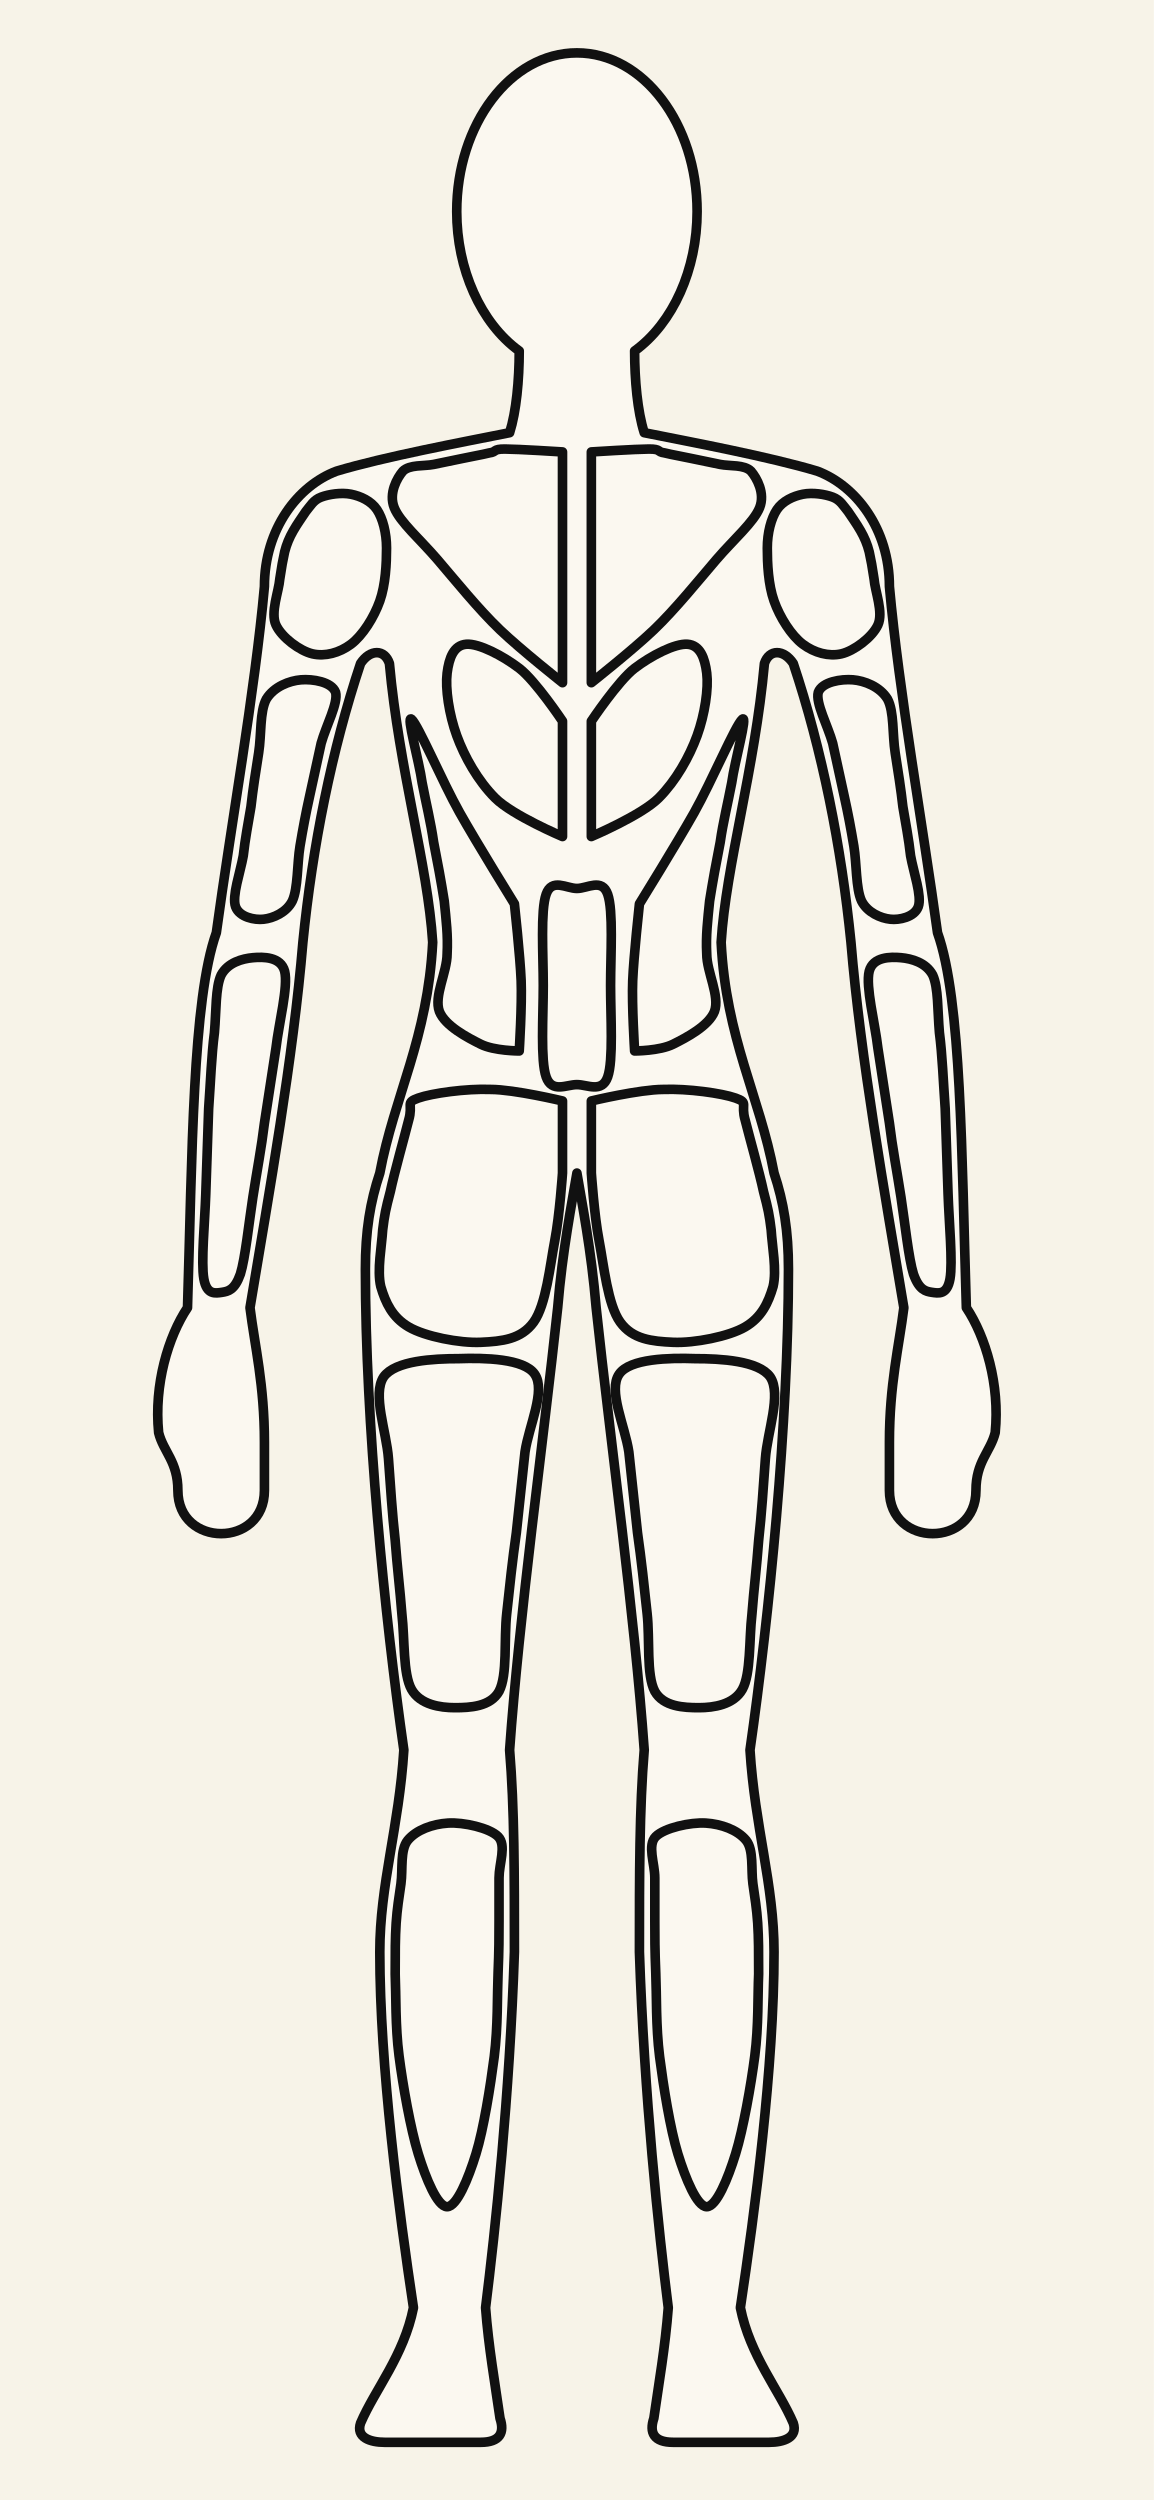
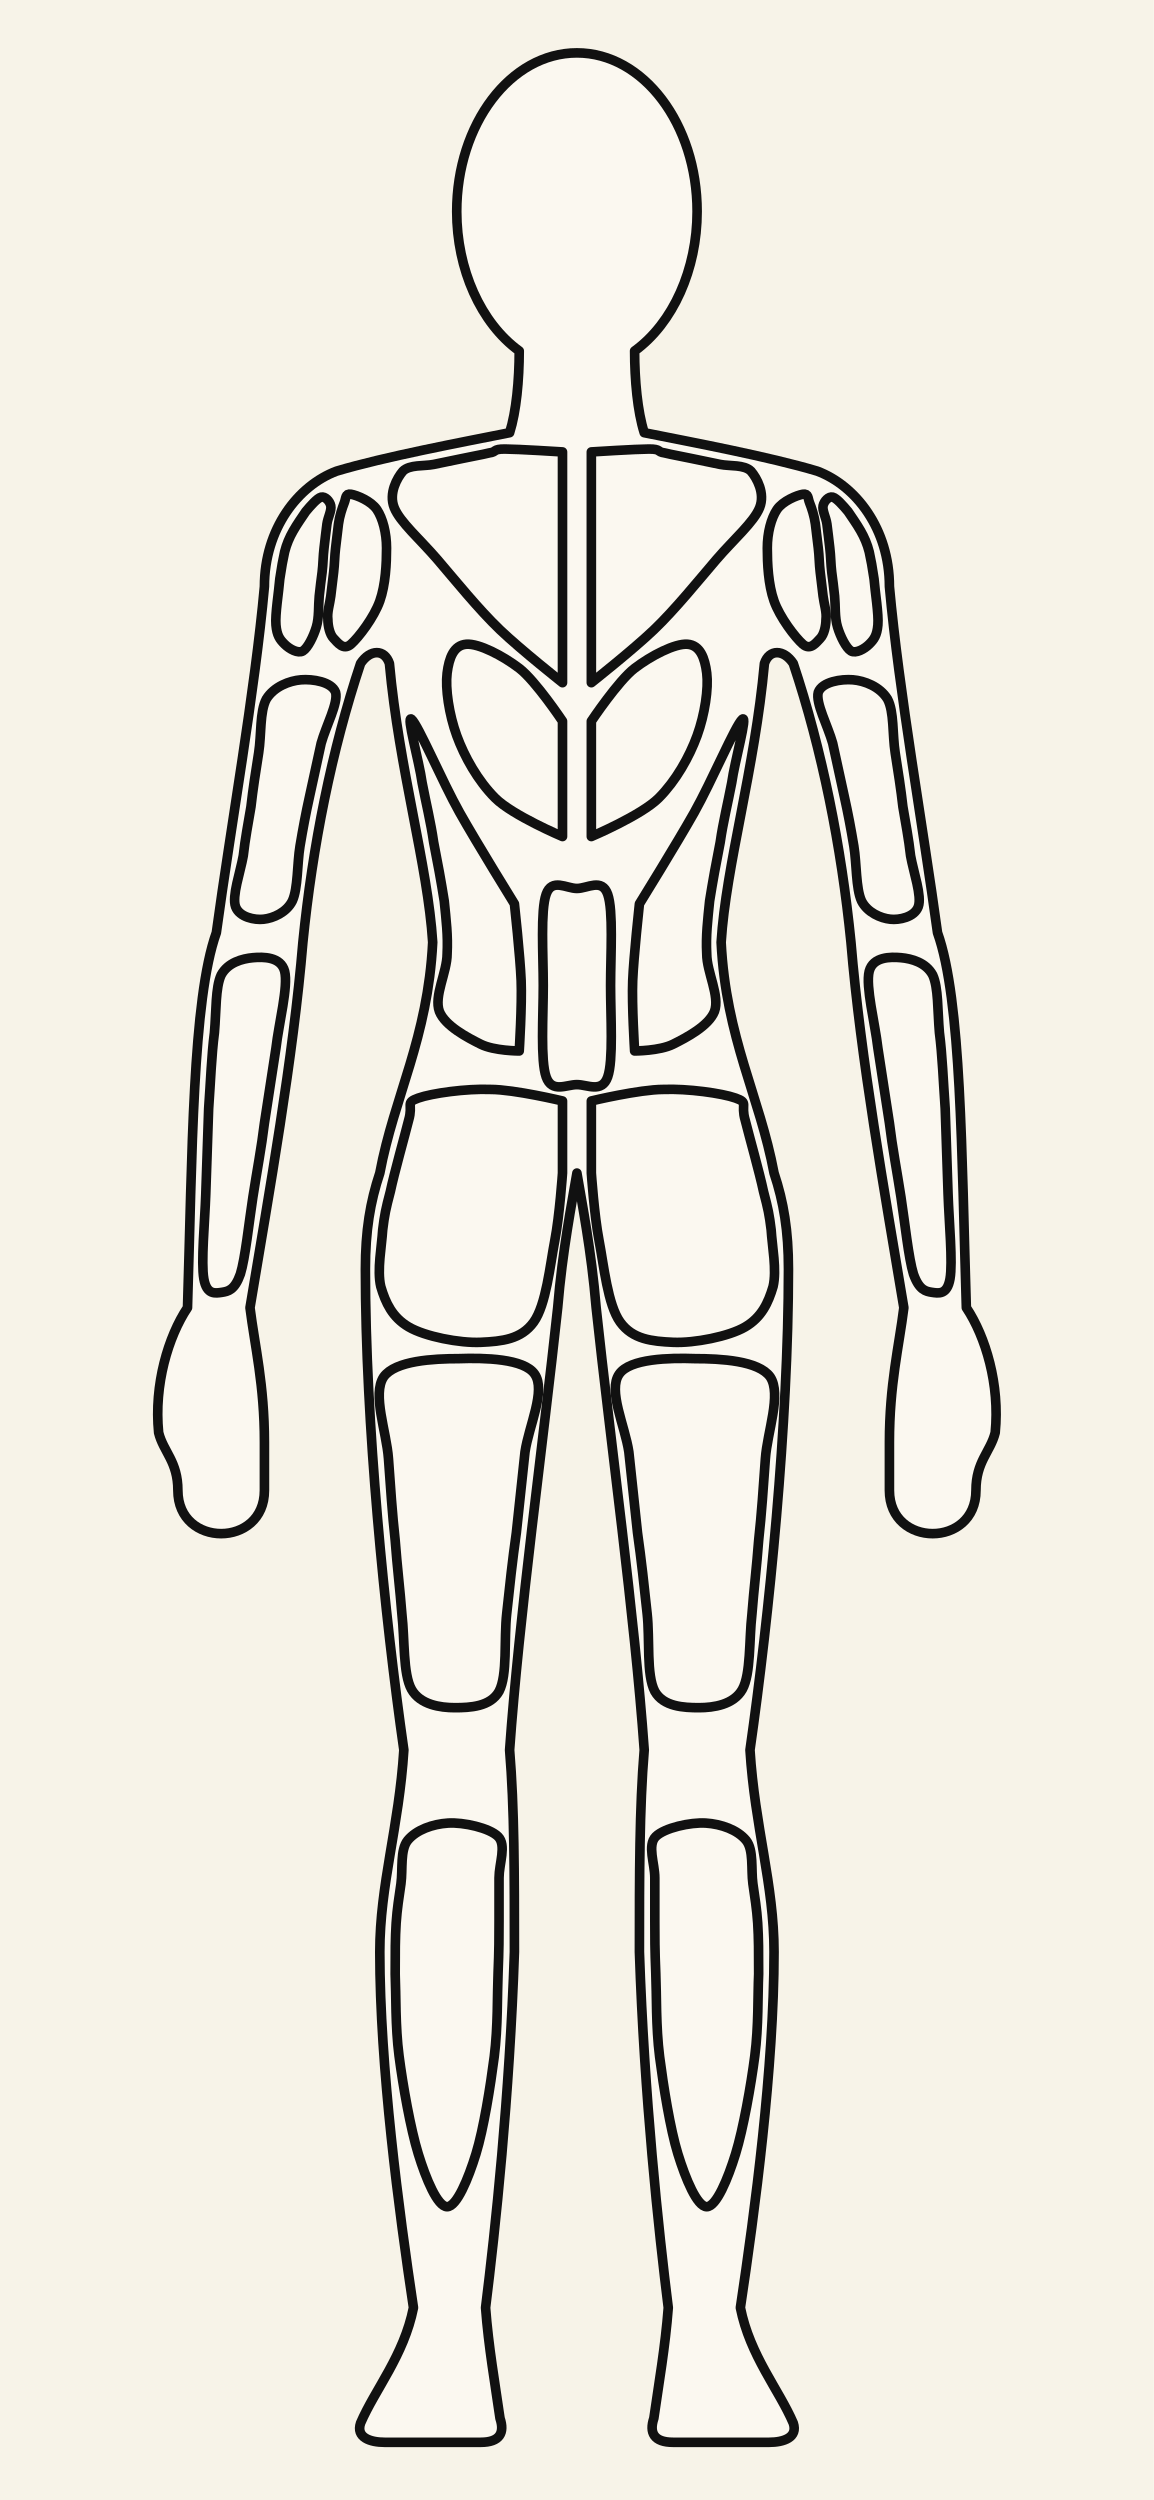
<svg xmlns="http://www.w3.org/2000/svg" viewBox="0 0 120 260" width="120" height="260">
  <path id="back.paper" d="M0,0 L120,0 L120,260 L0,260 Z" fill="#F7F3E8" />
  <path id="back.body" d="M60,5.5 C66.9,5.5 72.5,12.9 72.5,22 C72.5,28 70,33.6 66,36.5 C66,39.5 66.3,42.8 67,45 C72,46 80,47.5 85,49 C89,50.5 92.5,55 92.5,61 C93.5,72 96,86 97.5,97 C100,104 100,120 100.5,136 C102.5,139 104,144 103.5,149 C103,151 101.5,152 101.5,155 C101.5,161 92.5,161 92.5,155 L92.5,150 C92.5,144 93.5,140 94,136 C92,124 89.5,110 88.5,98 C87.5,88 85.5,78 82.5,69 C81.5,67.5 80,67.5 79.5,69 C78.5,80 75.5,90 75,98 C75.5,108 79,114 80.5,122 C81.5,125 82,128 82,132 C82,148 80,168 78,182 C78.5,190 80.5,196 80.5,203 C80.5,215 78.5,230 77,240 C78,245 81,248.5 82.5,252 C83,253.5 81.5,254 80,254 L70,254 C68,254 67.5,253 68,251.5 C68.5,248 69.2,244 69.5,240 C68.5,232 67,218 66.5,203 C66.5,195 66.5,188 67,182 C66,168 63.5,150 62,136 C61.5,130 60.5,125 60,122 C59.5,125 58.5,130 58,136 C56.5,150 54,168 53,182 C53.5,188 53.5,195 53.5,203 C53,218 51.5,232 50.5,240 C50.8,244 51.5,248 52,251.5 C52.5,253 52,254 50,254 L40,254 C38.5,254 37,253.5 37.5,252 C39,248.5 42,245 43,240 C41.5,230 39.5,215 39.5,203 C39.5,196 41.5,190 42,182 C40,168 38,148 38,132 C38,128 38.5,125 39.5,122 C41,114 44.5,108 45,98 C44.5,90 41.5,80 40.5,69 C40,67.5 38.5,67.5 37.5,69 C34.5,78 32.5,88 31.5,98 C30.5,110 28,124 26,136 C26.5,140 27.5,144 27.5,150 L27.5,155 C27.5,161 18.5,161 18.5,155 C18.5,152 17,151 16.5,149 C16,144 17.5,139 19.5,136 C20,120 20,104 22.5,97 C24,86 26.5,72 27.5,61 C27.5,55 31,50.5 35,49 C40,47.5 48,46 53,45 C53.7,42.8 54,39.5 54,36.5 C50,33.6 47.5,28 47.5,22 C47.5,12.9 53.1,5.5 60,5.5 Z" fill="#FBF8F0" stroke="none" />
  <g id="back.regions" stroke="#111111" stroke-width="1" stroke-linejoin="round" stroke-linecap="round">
    <path id="back.traps.l" d="M58.5,47 C58.5,47 53.8,46.7 52.5,46.7 C51.2,46.7 51.7,47 50.9,47.1 C50.1,47.3 48.9,47.5 48,47.7 C47,47.9 46.1,48.1 45.1,48.3 C44.1,48.5 42.6,48.3 41.9,49 C41.3,49.7 40.4,51.3 41,52.8 C41.6,54.3 43.7,56.1 45.5,58.2 C47.3,60.3 49.8,63.4 52,65.5 C54.2,67.6 58.5,71 58.5,71 C58.5,71 58.5,47 58.5,47 Z" fill="#FBF8F0" />
    <path id="back.traps.r" d="M61.5,47 C61.5,47 66.2,46.7 67.5,46.7 C68.8,46.7 68.3,47 69.1,47.1 C69.9,47.3 71.1,47.5 72,47.7 C73,47.9 73.9,48.1 74.9,48.3 C75.9,48.5 77.4,48.3 78.1,49 C78.7,49.7 79.6,51.3 79,52.8 C78.4,54.3 76.3,56.1 74.5,58.2 C72.7,60.3 70.2,63.4 68,65.5 C65.8,67.6 61.5,71 61.5,71 C61.5,71 61.5,47 61.5,47 Z" fill="#FBF8F0" />
-     <path id="back.deltoid-rear.l" d="M33.4,51.7 C32.6,52 32.3,52.6 31.8,53.2 C31.4,53.8 30.9,54.5 30.5,55.2 C30.1,55.9 29.8,56.6 29.6,57.4 C29.4,58.3 29.3,58.9 29.1,60.2 C29,61.5 28.1,63.7 28.7,65 C29.3,66.3 31.2,67.7 32.5,68 C33.8,68.3 35.3,67.9 36.5,67 C37.7,66.1 38.9,64.2 39.5,62.5 C40.1,60.8 40.2,58.6 40.2,57 C40.2,55.4 39.8,53.9 39.2,53 C38.6,52.1 37.5,51.6 36.5,51.4 C35.5,51.2 34.2,51.4 33.4,51.7 Z" fill="#FBF8F0" />
-     <path id="back.deltoid-rear.r" d="M86.6,51.7 C87.4,52 87.7,52.6 88.2,53.2 C88.6,53.8 89.1,54.5 89.5,55.2 C89.9,55.9 90.2,56.6 90.4,57.4 C90.6,58.3 90.7,58.9 90.9,60.2 C91,61.5 91.9,63.7 91.3,65 C90.7,66.3 88.8,67.7 87.5,68 C86.2,68.3 84.7,67.9 83.5,67 C82.3,66.1 81.1,64.2 80.5,62.5 C79.9,60.8 79.8,58.6 79.8,57 C79.8,55.4 80.2,53.9 80.8,53 C81.4,52.1 82.5,51.6 83.5,51.4 C84.5,51.2 85.8,51.4 86.6,51.7 Z" fill="#FBF8F0" />
+     <path id="back.deltoid-rear.l" d="M35.8,52.3 C35.6,52.8 35.3,53.7 35.2,54.5 C35.1,55.3 35,56.2 34.9,57 C34.8,57.8 34.8,58.7 34.7,59.5 C34.6,60.3 34.5,61.2 34.4,62 C34.3,62.8 34,63.7 34.1,64.4 C34.1,65.1 34.3,66 34.7,66.4 C35.1,66.8 35.7,67.7 36.5,67 C37.3,66.3 38.9,64.2 39.5,62.5 C40.1,60.8 40.2,58.6 40.2,57 C40.2,55.4 39.8,53.9 39.2,53 C38.6,52.1 37.1,51.5 36.5,51.4 C35.9,51.3 36,51.8 35.8,52.3 Z" fill="#FBF8F0" />
+     <path id="back.deltoid-rear.r" d="M84.2,52.3 C84.4,52.8 84.7,53.7 84.8,54.5 C84.9,55.3 85,56.2 85.1,57 C85.2,57.8 85.2,58.7 85.3,59.5 C85.4,60.3 85.5,61.2 85.6,62 C85.7,62.8 86,63.7 85.9,64.4 C85.9,65.1 85.7,66 85.3,66.4 C84.9,66.8 84.3,67.7 83.5,67 C82.7,66.3 81.1,64.2 80.5,62.5 C79.9,60.8 79.8,58.6 79.8,57 C79.8,55.4 80.2,53.9 80.8,53 C81.4,52.1 82.9,51.5 83.5,51.4 C84.1,51.3 84,51.8 84.2,52.3 Z" fill="#FBF8F0" />
+     <path id="back.deltoid-side.l" d="M33.4,51.7 C33,51.8 32.3,52.6 31.8,53.2 C31.4,53.8 30.9,54.5 30.5,55.2 C30.1,55.9 29.8,56.6 29.6,57.4 C29.4,58.3 29.3,58.9 29.1,60.2 C29,61.5 28.6,63.9 28.7,65 C28.8,66.1 29.1,66.5 29.6,67 C30.1,67.5 31,68 31.5,67.7 C32,67.4 32.6,66.2 32.9,65.2 C33.2,64.2 33.1,63 33.2,62 C33.3,61 33.4,60.3 33.5,59.5 C33.6,58.7 33.6,57.8 33.7,57 C33.8,56.2 33.9,55.2 34,54.5 C34.1,53.8 34.5,53.1 34.4,52.6 C34.3,52.1 33.8,51.6 33.4,51.7 Z" fill="#FBF8F0" />
+     <path id="back.deltoid-side.r" d="M86.6,51.7 C87,51.8 87.7,52.6 88.2,53.2 C88.6,53.8 89.1,54.5 89.5,55.2 C89.9,55.9 90.2,56.6 90.4,57.4 C90.6,58.3 90.7,58.9 90.9,60.2 C91,61.5 91.4,63.9 91.3,65 C91.2,66.1 90.9,66.5 90.4,67 C89.9,67.5 89,68 88.5,67.7 C88,67.4 87.4,66.2 87.1,65.2 C86.8,64.2 86.9,63 86.8,62 C86.7,61 86.6,60.3 86.5,59.5 C86.4,58.7 86.4,57.8 86.3,57 C86.2,56.2 86.1,55.2 86,54.5 C85.9,53.8 85.5,53.1 85.6,52.6 C85.7,52.1 86.2,51.6 86.6,51.7 Z" fill="#FBF8F0" />
    <path id="back.rhomboids-upper-back.l" d="M58.5,75 C58.5,75 55.7,70.8 54,69.5 C52.3,68.2 49.8,66.9 48.5,67 C47.2,67.1 46.7,68.4 46.5,70 C46.3,71.6 46.7,74.3 47.5,76.5 C48.3,78.7 49.7,81.2 51.5,83 C53.3,84.8 58.5,87 58.5,87 C58.5,87 58.5,75 58.5,75 Z" fill="#FBF8F0" />
    <path id="back.rhomboids-upper-back.r" d="M61.5,75 C61.5,75 64.3,70.8 66,69.5 C67.7,68.2 70.2,66.9 71.5,67 C72.8,67.1 73.3,68.4 73.5,70 C73.7,71.6 73.3,74.3 72.5,76.5 C71.7,78.7 70.3,81.2 68.5,83 C66.7,84.8 61.5,87 61.5,87 C61.5,87 61.5,75 61.5,75 Z" fill="#FBF8F0" />
    <path id="back.lats.l" d="M42.8,74.8 C42.2,74.3 43.6,79.2 43.9,81.4 C44.3,83.5 44.8,85.5 45.1,87.6 C45.5,89.6 45.9,91.8 46.2,93.7 C46.4,95.7 46.6,97.3 46.5,99.2 C46.5,101.1 45.1,103.6 45.7,105.2 C46.3,106.7 48.6,107.9 50,108.6 C51.4,109.3 54,109.3 54,109.3 C54,109.3 54.3,104.5 54.2,102 C54.1,99.5 53.5,94 53.5,94 C53.5,94 49.6,87.7 47.8,84.5 C46,81.3 43.5,75.4 42.8,74.8 Z" fill="#FBF8F0" />
    <path id="back.lats.r" d="M77.2,74.8 C77.8,74.3 76.4,79.2 76.1,81.4 C75.7,83.5 75.2,85.5 74.9,87.6 C74.5,89.6 74.1,91.8 73.8,93.7 C73.6,95.7 73.4,97.3 73.5,99.2 C73.5,101.1 74.9,103.6 74.3,105.2 C73.7,106.7 71.4,107.9 70,108.6 C68.6,109.3 66,109.3 66,109.3 C66,109.3 65.7,104.5 65.8,102 C65.9,99.5 66.5,94 66.5,94 C66.5,94 70.4,87.7 72.2,84.5 C74,81.3 76.5,75.4 77.2,74.8 Z" fill="#FBF8F0" />
    <path id="back.triceps.l" d="M27.7,72.7 C27,74 27.2,76.4 26.9,78.3 C26.6,80.2 26.3,82.1 26.1,83.9 C25.8,85.7 25.5,87.2 25.3,89 C25,90.7 24.1,93.2 24.5,94.3 C24.9,95.4 26.5,95.7 27.4,95.6 C28.4,95.5 29.8,94.9 30.4,93.7 C31,92.4 30.9,89.8 31.2,88 C31.5,86.2 31.8,84.6 32.2,82.8 C32.6,81 33,79.1 33.4,77.3 C33.9,75.5 35.2,73.1 34.9,72 C34.5,70.9 32.5,70.6 31.3,70.7 C30.1,70.8 28.5,71.4 27.7,72.7 Z" fill="#FBF8F0" />
    <path id="back.triceps.r" d="M92.3,72.7 C93,74 92.8,76.4 93.1,78.3 C93.4,80.2 93.7,82.1 93.9,83.9 C94.2,85.7 94.5,87.2 94.7,89 C95,90.7 95.9,93.2 95.5,94.3 C95.1,95.4 93.5,95.7 92.6,95.6 C91.6,95.5 90.2,94.9 89.6,93.7 C89,92.4 89.1,89.8 88.8,88 C88.5,86.2 88.2,84.6 87.8,82.8 C87.4,81 87,79.1 86.6,77.3 C86.1,75.5 84.8,73.1 85.1,72 C85.5,70.9 87.5,70.6 88.7,70.7 C89.9,70.8 91.5,71.4 92.3,72.7 Z" fill="#FBF8F0" />
    <path id="back.forearm-back.l" d="M23,101.4 C22.4,102.7 22.5,105.1 22.3,107.4 C22,109.7 21.9,112.5 21.7,115.3 C21.6,118.1 21.5,121.2 21.4,124.2 C21.3,127.1 20.9,131.3 21.2,133 C21.5,134.7 22.4,134.5 23.1,134.4 C23.7,134.3 24.4,134.2 25,132.5 C25.5,130.9 25.9,127.1 26.3,124.5 C26.7,121.9 27.2,119.3 27.5,116.8 C27.9,114.2 28.3,111.6 28.7,109 C29,106.4 30,102.6 29.6,101 C29.2,99.5 27.4,99.5 26.3,99.6 C25.2,99.7 23.7,100.1 23,101.4 Z" fill="#FBF8F0" />
    <path id="back.forearm-back.r" d="M97,101.4 C97.6,102.7 97.5,105.1 97.7,107.4 C98,109.7 98.1,112.5 98.3,115.3 C98.4,118.1 98.5,121.2 98.6,124.2 C98.7,127.1 99.1,131.3 98.8,133 C98.5,134.7 97.6,134.5 96.9,134.4 C96.3,134.3 95.6,134.2 95,132.5 C94.5,130.9 94.1,127.1 93.7,124.5 C93.3,121.9 92.8,119.3 92.5,116.8 C92.1,114.2 91.7,111.6 91.3,109 C91,106.4 90,102.6 90.4,101 C90.8,99.5 92.6,99.5 93.7,99.6 C94.8,99.7 96.3,100.1 97,101.4 Z" fill="#FBF8F0" />
    <path id="back.glutes.l" d="M58.5,114.5 C58.5,114.5 53.5,113.3 51,113.3 C48.5,113.2 44.9,113.7 43.5,114.2 C42.1,114.7 43,114.8 42.5,116.5 C42.1,118.1 41,122 40.6,123.9 C40.1,125.8 40,126.3 39.8,127.9 C39.7,129.6 39.2,132.1 39.6,133.8 C40.1,135.5 40.8,137 42.5,138 C44.2,139 47.8,139.7 50,139.6 C52.2,139.5 54.2,139.3 55.5,137.5 C56.8,135.7 57.2,131.6 57.7,129 C58.2,126.4 58.5,122 58.5,122 C58.5,122 58.5,114.5 58.5,114.5 Z" fill="#FBF8F0" />
    <path id="back.glutes.r" d="M61.5,114.5 C61.5,114.5 66.5,113.3 69,113.3 C71.5,113.2 75.1,113.7 76.5,114.2 C77.9,114.7 77,114.8 77.5,116.5 C77.9,118.1 79,122 79.4,123.9 C79.9,125.8 80,126.3 80.2,127.9 C80.3,129.6 80.8,132.1 80.4,133.8 C79.9,135.5 79.2,137 77.5,138 C75.8,139 72.2,139.7 70,139.6 C67.8,139.5 65.8,139.3 64.5,137.5 C63.2,135.7 62.8,131.6 62.3,129 C61.8,126.4 61.5,122 61.5,122 C61.5,122 61.5,114.5 61.5,114.5 Z" fill="#FBF8F0" />
    <path id="back.hamstrings.l" d="M39.9,143.2 C38.7,145 40.2,148.9 40.4,151.7 C40.6,154.5 40.8,157.5 41.1,160.2 C41.3,162.9 41.6,165.3 41.8,167.9 C42.1,170.5 41.9,174.1 42.8,175.7 C43.7,177.3 45.8,177.6 47.3,177.6 C48.9,177.6 51,177.5 51.9,175.9 C52.8,174.2 52.4,170.5 52.7,167.8 C53,165 53.3,162.2 53.7,159.4 C54,156.6 54.3,153.8 54.6,151 C55,148.3 56.8,144.6 55.6,142.9 C54.5,141.3 50.4,141.2 47.7,141.3 C45.1,141.3 41.1,141.5 39.9,143.2 Z" fill="#FBF8F0" />
    <path id="back.hamstrings.r" d="M80.1,143.2 C81.3,145 79.8,148.9 79.6,151.7 C79.4,154.5 79.2,157.5 78.9,160.2 C78.7,162.9 78.4,165.3 78.2,167.9 C77.9,170.5 78.1,174.1 77.2,175.7 C76.3,177.3 74.2,177.6 72.7,177.6 C71.1,177.6 69,177.5 68.1,175.9 C67.2,174.2 67.6,170.5 67.3,167.8 C67,165 66.7,162.2 66.3,159.4 C66,156.6 65.7,153.8 65.4,151 C65,148.3 63.2,144.6 64.4,142.9 C65.5,141.3 69.6,141.2 72.3,141.3 C74.9,141.3 78.9,141.5 80.1,143.2 Z" fill="#FBF8F0" />
    <path id="back.calves.l" d="M42.4,191.4 C41.6,192.4 41.9,194.4 41.7,195.9 C41.5,197.3 41.3,198.5 41.2,200 C41.1,201.6 41.1,203 41.1,205.3 C41.2,207.5 41.1,210.7 41.5,213.8 C41.9,216.9 42.7,221.4 43.5,224 C44.3,226.6 45.5,229.5 46.5,229.5 C47.5,229.5 48.7,226.6 49.5,224 C50.3,221.4 51,217 51.4,213.9 C51.8,210.7 51.7,207.5 51.8,205.2 C51.9,202.8 51.9,201.4 51.9,199.8 C51.9,198.1 51.9,196.7 51.9,195.3 C51.9,193.8 52.7,191.9 51.8,191 C50.9,190.1 48.2,189.5 46.6,189.6 C45,189.7 43.3,190.3 42.4,191.4 Z" fill="#FBF8F0" />
    <path id="back.calves.r" d="M77.6,191.4 C78.4,192.4 78.1,194.4 78.3,195.9 C78.5,197.3 78.7,198.5 78.8,200 C78.9,201.6 78.9,203 78.9,205.3 C78.8,207.5 78.9,210.7 78.5,213.8 C78.1,216.9 77.3,221.4 76.5,224 C75.7,226.6 74.5,229.5 73.5,229.5 C72.5,229.5 71.3,226.6 70.5,224 C69.7,221.4 69,217 68.6,213.9 C68.2,210.7 68.3,207.5 68.2,205.2 C68.1,202.8 68.1,201.4 68.1,199.8 C68.1,198.1 68.1,196.7 68.1,195.3 C68.1,193.8 67.3,191.9 68.2,191 C69.1,190.1 71.8,189.5 73.4,189.6 C75,189.7 76.7,190.3 77.6,191.4 Z" fill="#FBF8F0" />
    <path id="back.lower-back" d="M56.8,93 C57.4,91.3 58.9,92.4 60,92.4 C61.1,92.4 62.6,91.3 63.2,93 C63.8,94.7 63.5,99.3 63.5,102.5 C63.5,105.7 63.8,110.3 63.2,112 C62.6,113.7 61.1,112.8 60,112.8 C58.9,112.8 57.4,113.7 56.8,112 C56.2,110.3 56.5,105.7 56.5,102.5 C56.5,99.3 56.2,94.7 56.8,93 Z" fill="#FBF8F0" />
  </g>
  <path id="back.outline" d="M60,5.5 C66.9,5.5 72.5,12.9 72.5,22 C72.5,28 70,33.6 66,36.5 C66,39.5 66.3,42.8 67,45 C72,46 80,47.5 85,49 C89,50.5 92.5,55 92.5,61 C93.5,72 96,86 97.5,97 C100,104 100,120 100.5,136 C102.5,139 104,144 103.5,149 C103,151 101.5,152 101.5,155 C101.5,161 92.5,161 92.5,155 L92.5,150 C92.5,144 93.5,140 94,136 C92,124 89.5,110 88.5,98 C87.5,88 85.5,78 82.5,69 C81.5,67.5 80,67.5 79.5,69 C78.5,80 75.5,90 75,98 C75.5,108 79,114 80.5,122 C81.5,125 82,128 82,132 C82,148 80,168 78,182 C78.5,190 80.5,196 80.5,203 C80.5,215 78.5,230 77,240 C78,245 81,248.5 82.5,252 C83,253.5 81.5,254 80,254 L70,254 C68,254 67.5,253 68,251.5 C68.5,248 69.2,244 69.5,240 C68.5,232 67,218 66.5,203 C66.5,195 66.5,188 67,182 C66,168 63.5,150 62,136 C61.5,130 60.5,125 60,122 C59.5,125 58.5,130 58,136 C56.5,150 54,168 53,182 C53.5,188 53.5,195 53.5,203 C53,218 51.5,232 50.5,240 C50.8,244 51.5,248 52,251.5 C52.5,253 52,254 50,254 L40,254 C38.5,254 37,253.5 37.5,252 C39,248.5 42,245 43,240 C41.5,230 39.5,215 39.5,203 C39.5,196 41.5,190 42,182 C40,168 38,148 38,132 C38,128 38.5,125 39.5,122 C41,114 44.5,108 45,98 C44.5,90 41.5,80 40.5,69 C40,67.5 38.5,67.5 37.5,69 C34.5,78 32.5,88 31.5,98 C30.5,110 28,124 26,136 C26.5,140 27.5,144 27.5,150 L27.5,155 C27.5,161 18.5,161 18.5,155 C18.5,152 17,151 16.5,149 C16,144 17.5,139 19.5,136 C20,120 20,104 22.5,97 C24,86 26.5,72 27.5,61 C27.5,55 31,50.5 35,49 C40,47.5 48,46 53,45 C53.7,42.8 54,39.5 54,36.5 C50,33.6 47.5,28 47.5,22 C47.5,12.9 53.1,5.5 60,5.5 Z" fill="none" stroke="#111111" stroke-width="1" stroke-linejoin="round" stroke-linecap="round" />
</svg>
